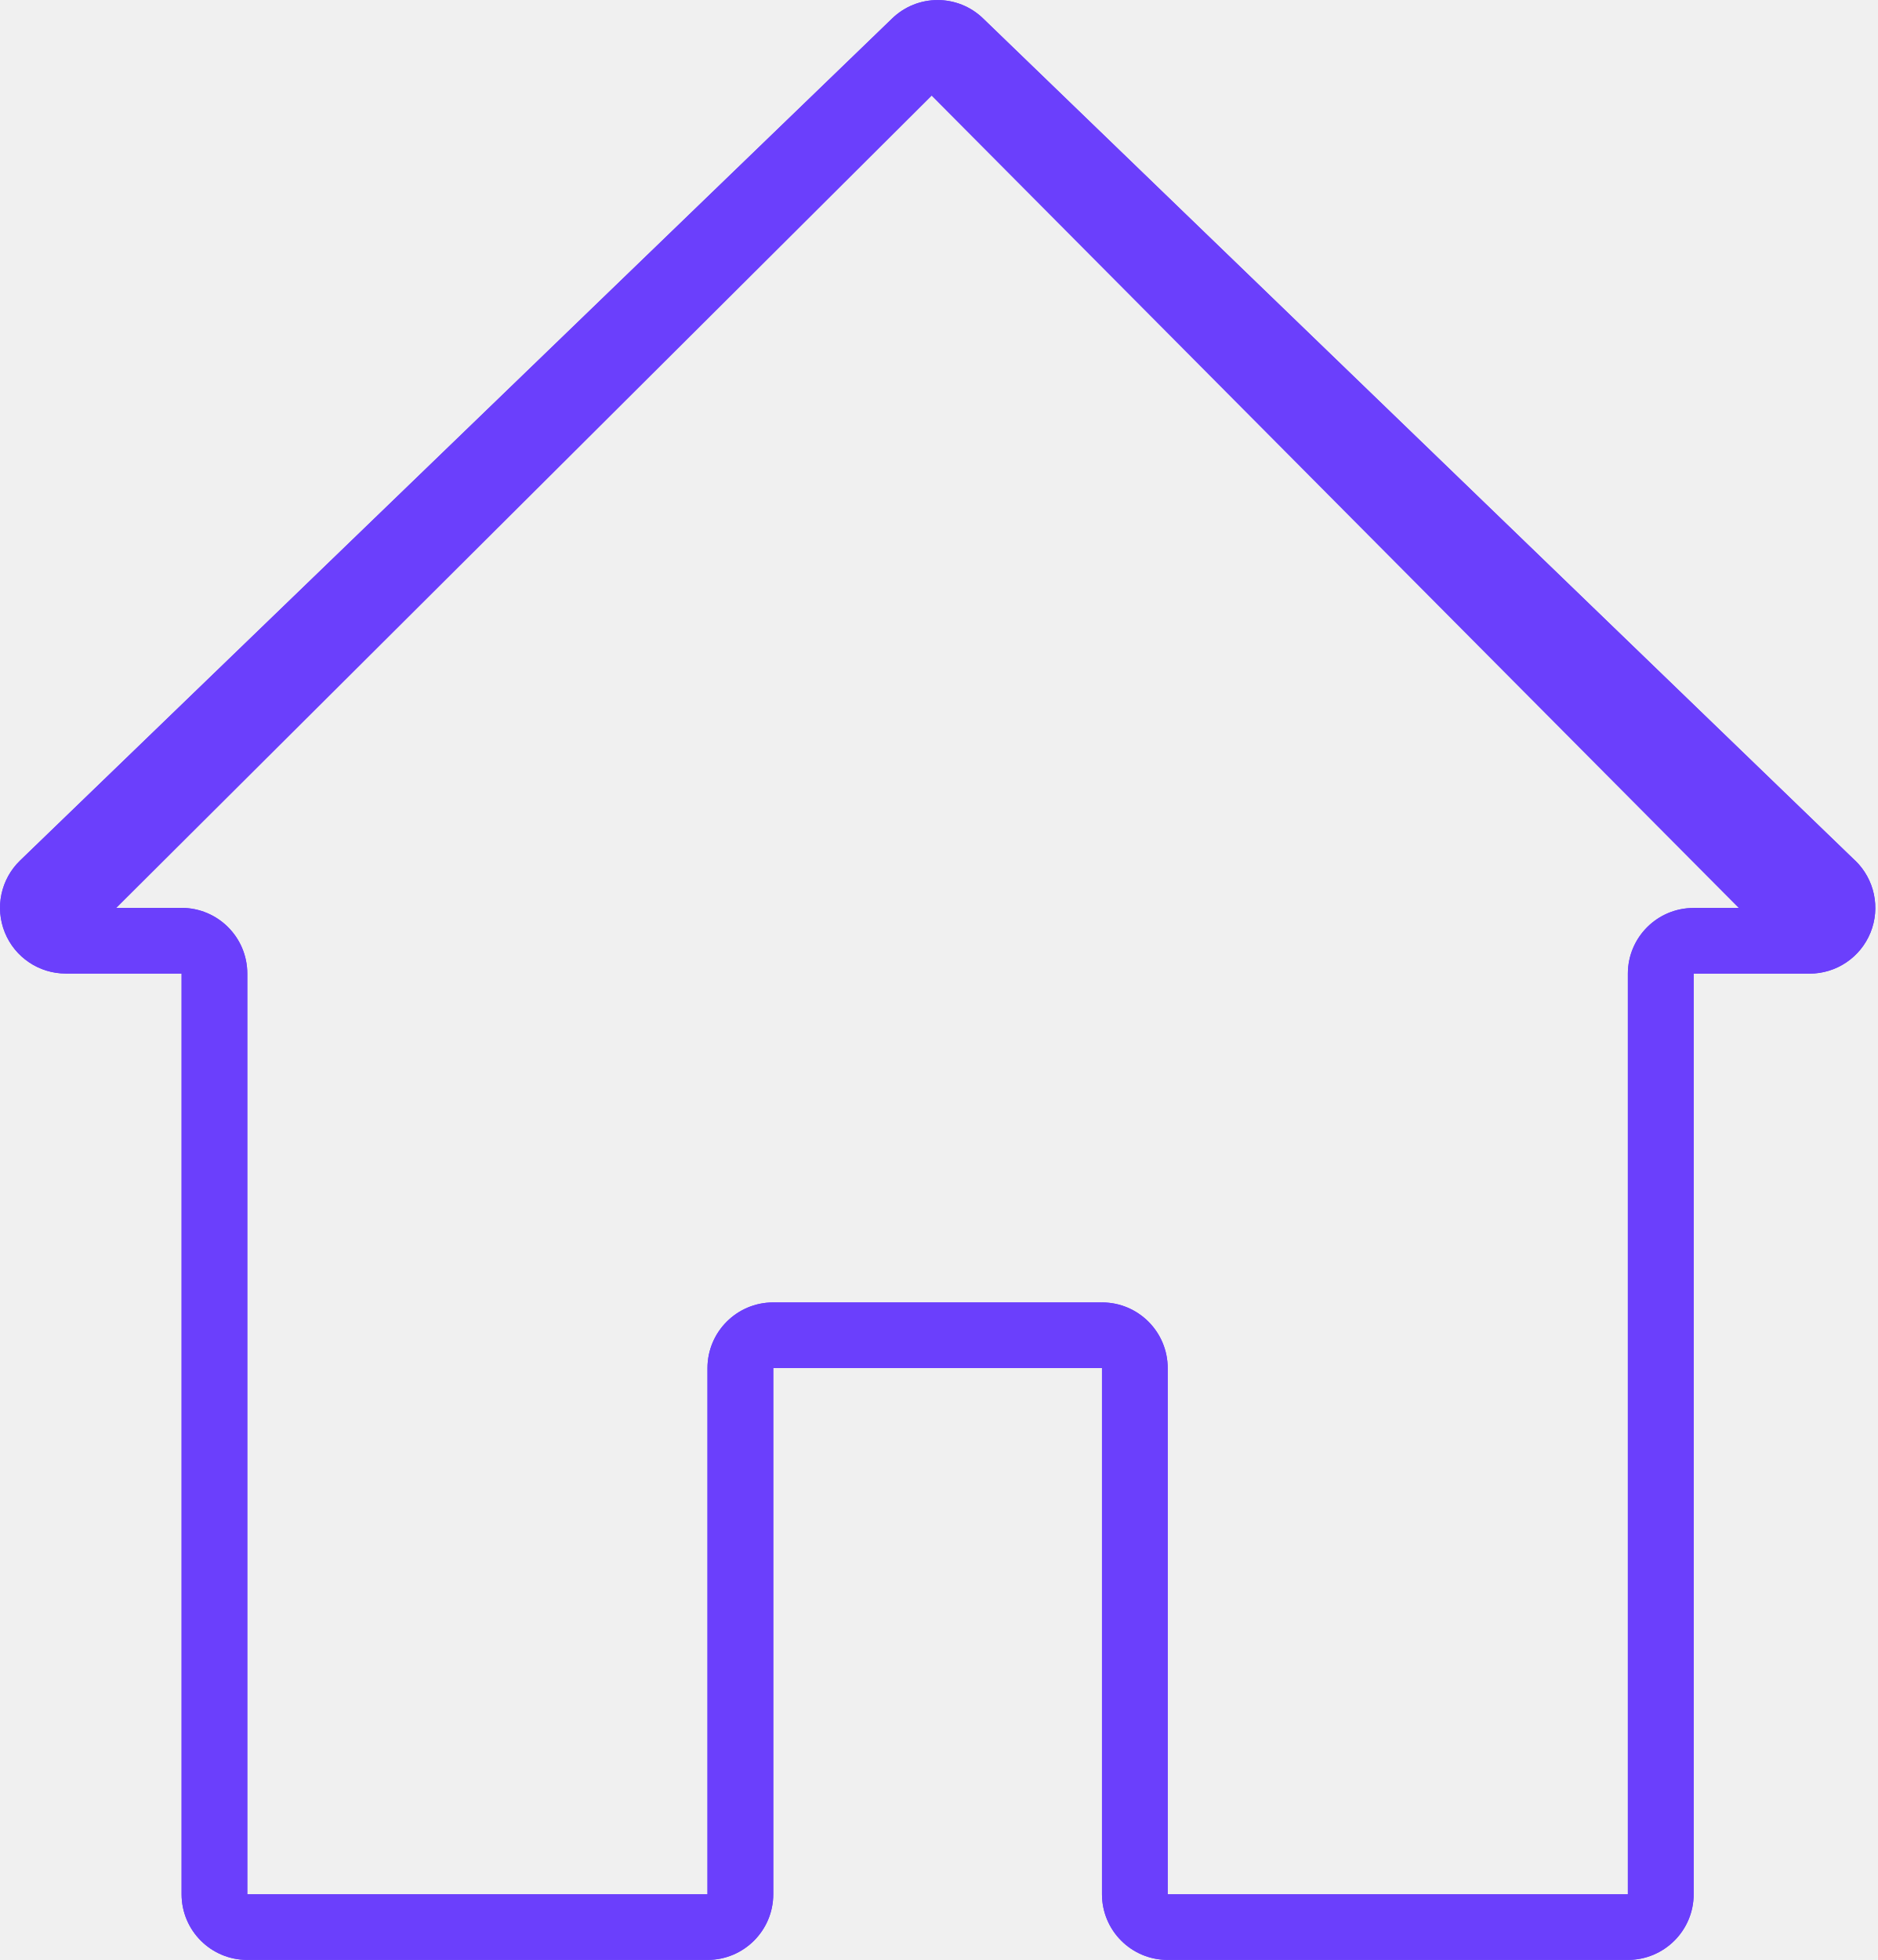
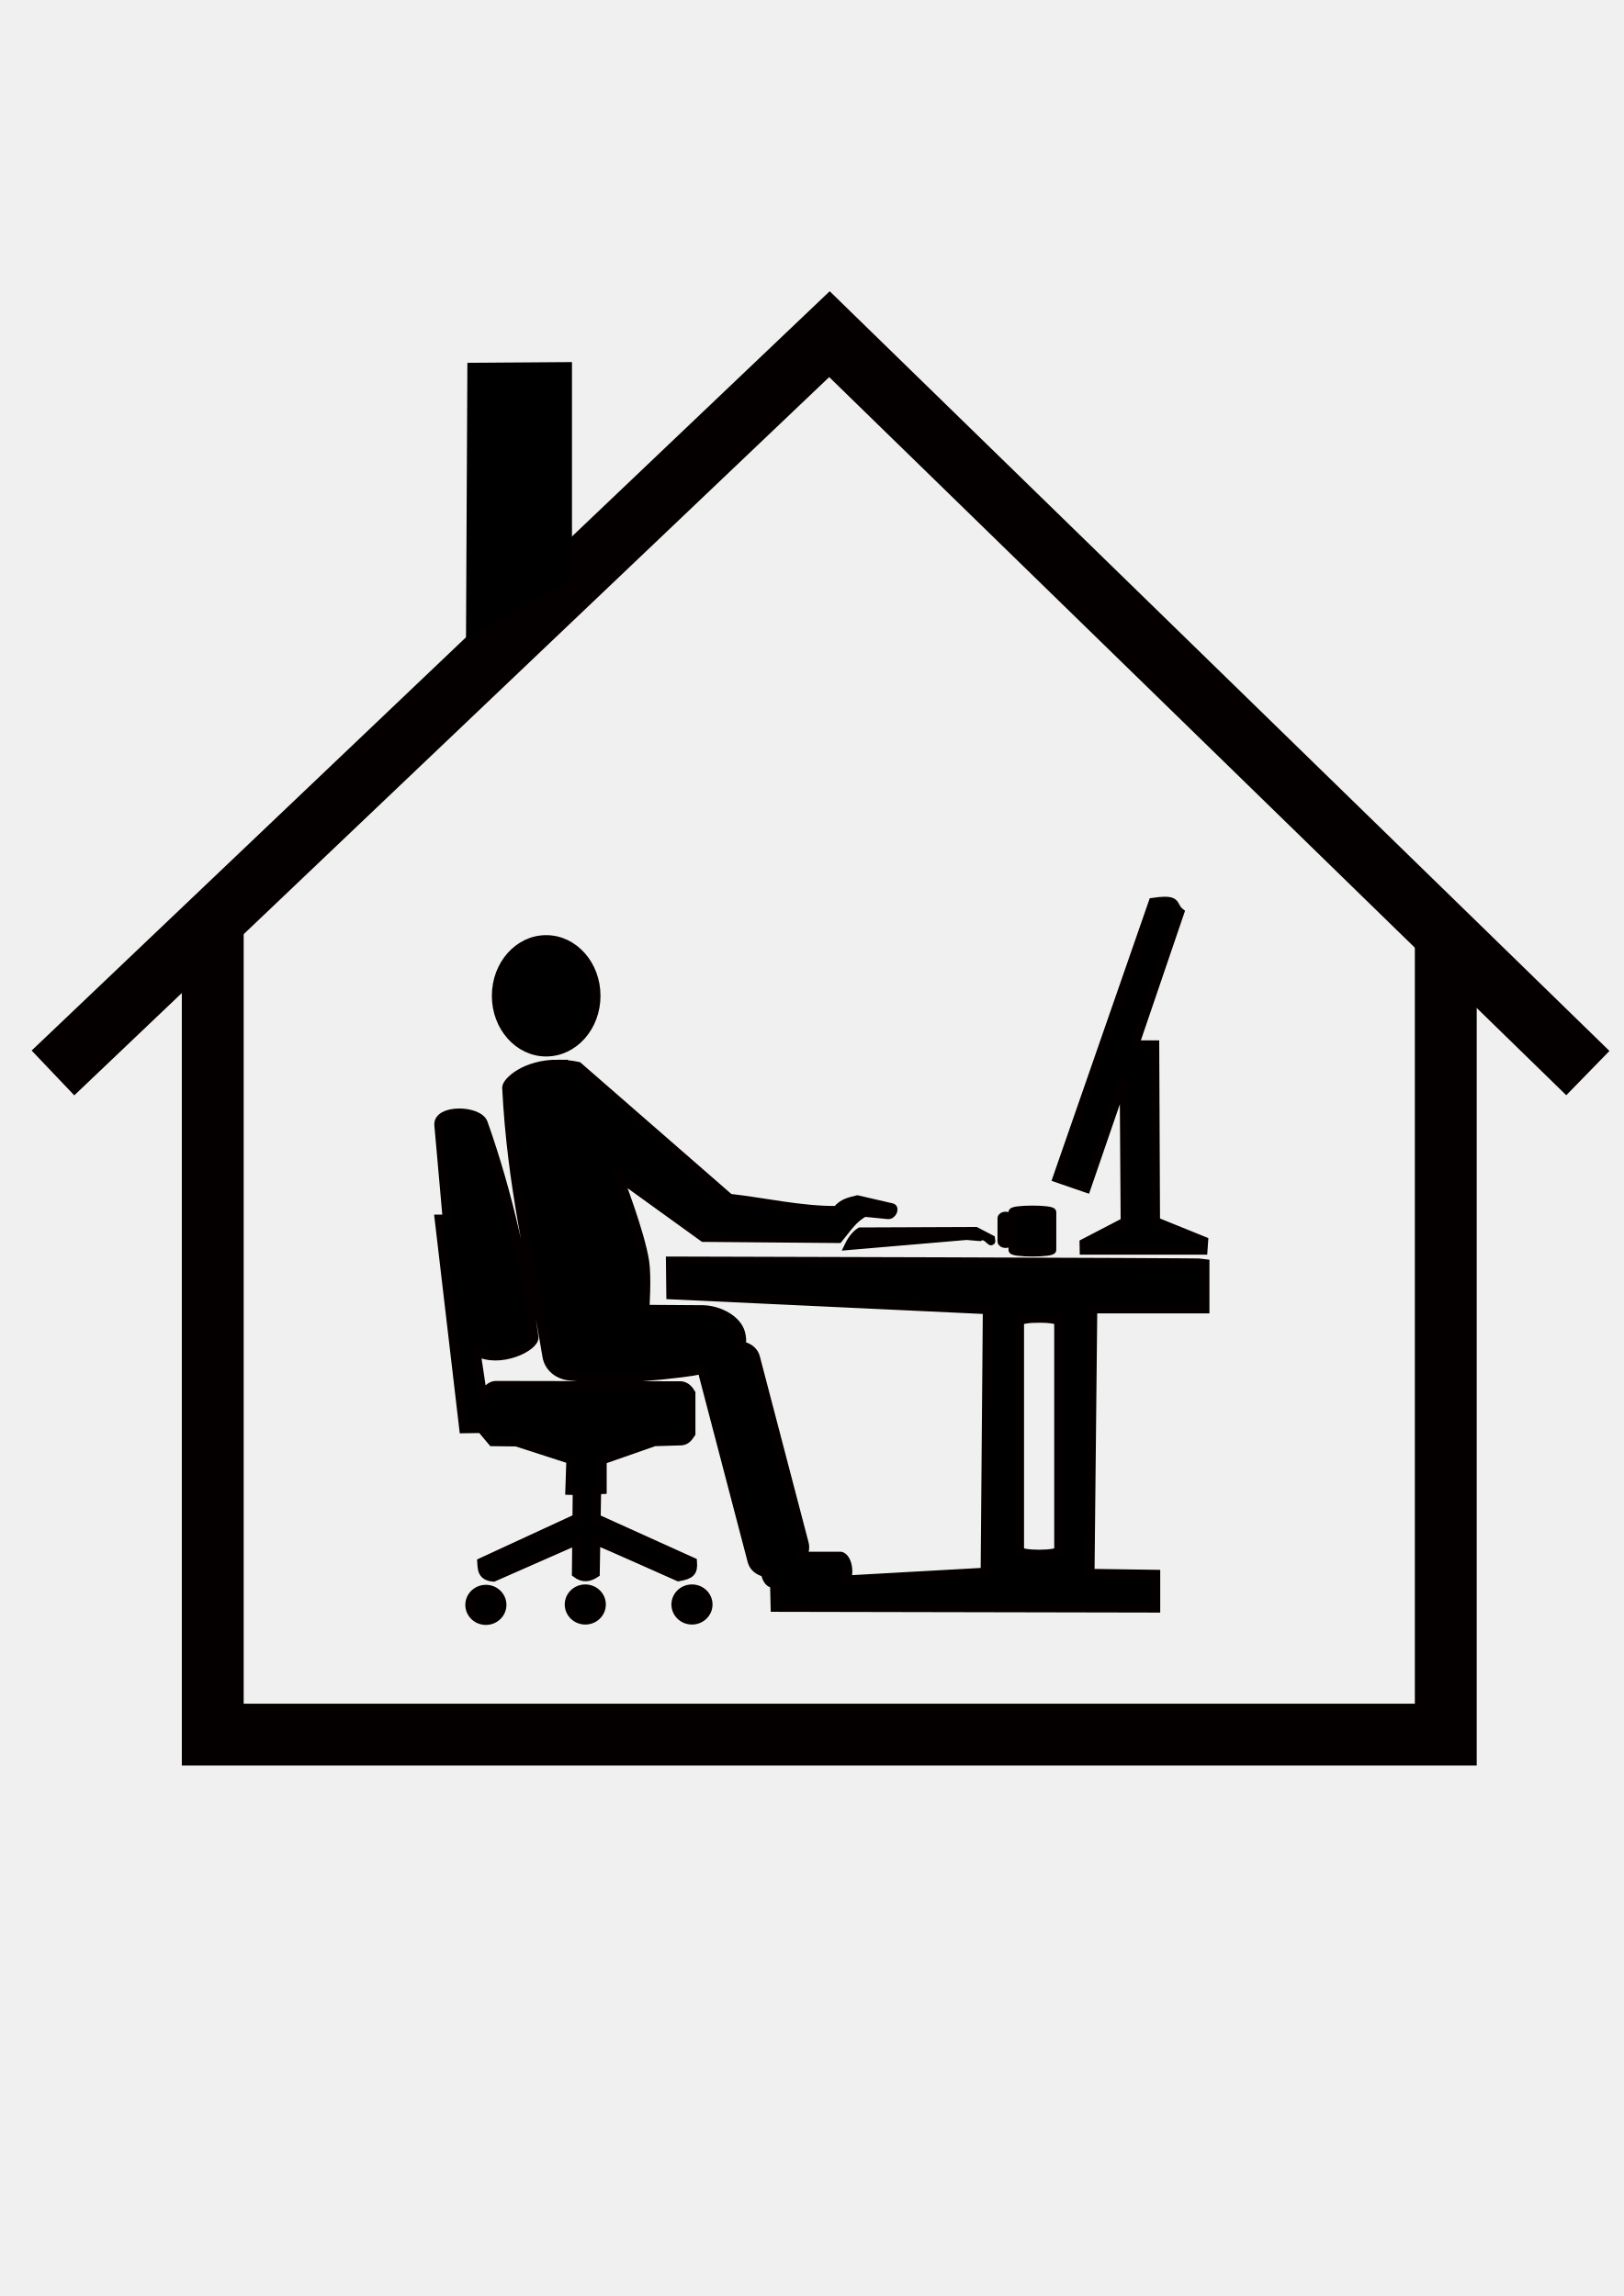
- <svg xmlns="http://www.w3.org/2000/svg" width="23" height="24" fill="none">
-   <mask id="a" fill="#fff">
-     <path d="M22.722 10.538L12.043.228a.801.801 0 00-1.118 0L.246 10.537a.805.805 0 00.56 1.384h1.418v11.273c0 .445.36.805.805.805h5.637c.444 0 .805-.36.805-.805v-6.442h4.026v6.442c0 .445.36.805.805.805h5.636c.445 0 .806-.36.806-.805V11.922h1.419a.805.805 0 00.56-1.384zm-1.979.58a.805.805 0 00-.805.804v11.273h-5.636v-6.442a.805.805 0 00-.805-.805H9.47a.805.805 0 00-.805.805v6.442H3.029V11.922a.805.805 0 00-.805-.805H.806L11.483.807l10.683 10.31h-1.423z" />
-   </mask>
-   <path d="M22.722 10.538L12.043.228a.801.801 0 00-1.118 0L.246 10.537a.805.805 0 00.56 1.384h1.418v11.273c0 .445.36.805.805.805h5.637c.444 0 .805-.36.805-.805v-6.442h4.026v6.442c0 .445.36.805.805.805h5.636c.445 0 .806-.36.806-.805V11.922h1.419a.805.805 0 00.56-1.384zm-1.979.58a.805.805 0 00-.805.804v11.273h-5.636v-6.442a.805.805 0 00-.805-.805H9.47a.805.805 0 00-.805.805v6.442H3.029V11.922a.805.805 0 00-.805-.805H.806L11.483.807l10.683 10.31h-1.423z" fill="#6B3FFC" />
-   <path d="M22.722 10.538l.695-.719-.695.72zM12.043.228l-.698.716.003.003.695-.72zm-1.118 0l.694.719.004-.003-.698-.717zM.246 10.537l.694.72-.694-.72zm1.978 1.384h1v-1h-1v1zm7.247 4.831v-1h-1v1h1zm4.026 0h1v-1h-1v1zm7.247-4.83v-1h-1v1h1zm1.997-.246l.72.695-.72-.695zm-2.803 11.518v1h1v-1h-1zm-5.636 0h-1v1h1v-1zm-5.636 0v1h1v-1h-1zm-5.637 0h-1v1h1v-1zM.805 11.117l-.694-.72-1.781 1.72H.805v-1zM11.484.807l.694-.72-.694-.67-.695.67.695.72zm10.683 10.31v1h2.476l-1.782-1.72-.694.72zm1.25-1.298L12.737-.492 11.349.947l10.68 10.31 1.389-1.438zM12.74-.49a1.801 1.801 0 00-2.514 0L11.623.944a.199.199 0 01-.278 0L12.741-.49zm-2.51-.003L-.45 9.818l1.39 1.44L11.619.946 10.23-.492zM-.45 9.818c-.352.34-.551.81-.551 1.3h2a.195.195 0 01-.06.14l-1.388-1.44zm-.551 1.3c0 .996.808 1.804 1.805 1.804v-2c.108 0 .195.087.195.195h-2zm1.805 1.804h1.42v-2H.804v2zm.42-1v11.273h2V11.922h-2zm0 11.273c0 .997.808 1.805 1.804 1.805v-2c.108 0 .195.087.195.195h-2zM3.028 25h5.637v-2H3.029v2zm5.637 0c.997 0 1.805-.808 1.805-1.805h-2c0-.108.087-.195.195-.195v2zm1.805-1.805v-6.442h-2v6.442h2zm-1-5.442h4.026v-2H9.47v2zm3.026-1v6.442h2v-6.442h-2zm0 6.442c0 .997.808 1.805 1.805 1.805v-2c.108 0 .195.087.195.195h-2zM14.302 25h5.636v-2h-5.636v2zm5.636 0c.997 0 1.806-.808 1.806-1.805h-2c0-.108.087-.195.194-.195v2zm1.806-1.805V11.922h-2v11.273h2zm-1-10.273h1.419v-2h-1.42v2zm1.419 0c.489 0 .957-.198 1.297-.55l-1.438-1.39a.195.195 0 01.14-.06v2zm1.298-.55a1.805 1.805 0 00-.044-2.553l-1.39 1.438a.195.195 0 01-.005-.275l1.439 1.39zm-2.717-2.255c-.997 0-1.806.808-1.806 1.805h2a.195.195 0 01-.194.195v-2zm-1.806 1.805v11.273h2V11.922h-2zm1 10.273h-5.636v2h5.636v-2zm-4.636 1v-6.442h-2v6.442h2zm0-6.442c0-.997-.808-1.805-1.805-1.805v2a.195.195 0 01-.195-.195h2zm-1.805-1.805H9.47v2h4.026v-2zm-4.026 0c-.997 0-1.805.808-1.805 1.805h2a.195.195 0 01-.195.195v-2zm-1.805 1.805v6.442h2v-6.442h-2zm1 5.442H3.029v2h5.637v-2zm-4.637 1V11.922h-2v11.273h2zm0-11.273c0-.997-.808-1.805-1.805-1.805v2a.195.195 0 01-.195-.195h2zm-2.53-.086l10.68-10.31-1.39-1.439L.111 10.397l1.389 1.44zm9.29-10.31l10.683 10.31 1.39-1.438L12.177.088 10.79 1.525zm-8.565 8.591H1.206v2h1.018v-2zm-1.018 0h-.4v2h.4v-2zm20.96 0h-.711v2h.712v-2zm-.711 0h-.711v2h.711v-2z" fill="#6B3FFC" mask="url(#a)" />
-   <rect x=".272" y="11.207" width="15.266" height=".5" rx=".25" transform="rotate(-44.883 .272 11.207)" fill="#C4C4C4" stroke="#6B3FFC" stroke-width=".5" />
-   <rect x="11.762" width="15.344" height="1.075" rx=".537" transform="rotate(45.177 11.762 0)" fill="#6B3FFC" />
+ <svg viewBox="0 0 210 297" version="1.1" id="svg827">
+   <defs id="defs821" />
+   <g id="layer1">
+     <path style="fill:none;stroke:#050000;stroke-width:8;stroke-linecap:butt;stroke-linejoin:miter;stroke-miterlimit:4;stroke-dasharray:none;stroke-opacity:1" d="M 27.515,119.978 V 224.382 H 186.989 V 120.105" id="path1383" />
+     <path style="fill:none;stroke:#050000;stroke-width:8;stroke-linecap:butt;stroke-linejoin:miter;stroke-miterlimit:4;stroke-dasharray:none;stroke-opacity:1" d="M 6.849,138.792 107.276,43.226 205.364,138.809" id="path1385" />
+     <path style="fill:#000000;fill-opacity:1;stroke:#050000;stroke-width:3.995;stroke-linecap:butt;stroke-linejoin:miter;stroke-miterlimit:4;stroke-dasharray:none;stroke-opacity:1" d="m 569.271,440.414 c -1.428,0.011 -3.291,0.178 -5.758,0.533 l -46.969,135.129 14.568,5.02 18.213,-52.977 0.475,69.127 -20.096,10.447 0.066,3.699 h 58.473 l 0.34,-4.783 -23.537,-9.529 -0.383,-86.432 h -9.777 l 22.047,-64.686 c -3.462,-2.775 -1.474,-5.601 -7.662,-5.549 z m -302.289,18.779 c -13.562,-6.8e-4 -24.556,12.383 -24.557,27.662 2.1e-4,15.279 10.995,27.665 24.557,27.664 13.561,-6.4e-4 24.553,-12.386 24.553,-27.664 -1.9e-4,-15.278 -10.992,-27.661 -24.553,-27.662 z m 5.918,60.877 c -16.287,-0.112 -25.578,8.766 -25.426,11.768 2.489,49.01 11.953,84.943 19.668,131.242 0.972,5.833 5.951,9.382 11.369,9.842 12.942,1.099 27.443,1.843 54.59,-1.535 3.562,-0.443 7.038,-0.976 10.299,-1.65 -0.07,0.853 -0.019,1.702 0.197,2.527 l 23.844,91.051 c 0.761,2.905 3.22,4.887 6.482,5.666 0.547,3.004 2.066,5.235 3.734,5.234 h 0.803 l -0.047,0.002 0.289,11.805 186.441,0.371 V 769.477 l -32.111,-0.465 1.342,-128.902 h 54.828 v -22.77 c -1.15,-0.372 -261.689,-1.021 -261.689,-1.021 l 0.193,16.914 154.713,7.25 -1.055,127.973 -67.484,3.777 c 0.567,-1.228 0.859,-2.931 0.742,-4.822 -0.232,-3.758 -1.984,-6.782 -3.93,-6.781 l -18.225,0.01 c 1.014,-1.99 1.361,-4.099 0.844,-6.074 l -23.846,-91.049 c -0.798,-3.048 -3.471,-5.076 -6.975,-5.768 0.401,-1.791 0.345,-3.813 -0.277,-6.113 -1.773,-6.551 -10.426,-11.256 -18.404,-11.523 l -28.375,-0.188 c 0,0 1.069,-15.487 -0.096,-23.105 -2.177,-14.244 -12.746,-41.393 -12.746,-41.393 l 41.217,29.74 66.143,0.557 c 3.885,-4.644 7.107,-10.02 12.652,-12.824 l 11.311,1.113 c 2.345,0.353 3.732,-3.339 2.109,-3.715 l -16.871,-3.904 c -3.647,0.906 -7.379,1.546 -10.162,5.205 -17.446,0.131 -34.892,-3.967 -52.338,-5.949 l -74,-64.496 c -3.48,-0.732 -6.738,-1.061 -9.754,-1.082 z m -48.707,23.879 c -5.318,0.075 -10.247,2.019 -9.881,6.135 l 4.066,45.738 h -3.932 l 12.064,102.912 8.678,-0.133 5.422,6.441 11.793,0.131 26.438,8.545 -0.504,15.123 3.619,0.121 -0.133,13.281 -0.178,-0.006 -46.361,21.422 c 0.208,3.47 0.058,7.127 5.963,7.623 l 40.463,-17.807 -0.16,15.836 c 3.58,2.74 6.68,1.939 9.625,0 l 0.262,-15.787 0.377,0.016 c 1.356,0.394 39.824,17.557 39.824,17.557 5.966,-1.067 7.497,-2.337 7.078,-7.568 l -46.225,-20.896 -0.873,-0.031 0.234,-14.033 2.711,-0.131 v -14.525 l 25.35,-8.869 13.15,-0.395 c 2.549,-0.214 3.699,-2.028 4.879,-3.811 v -19.717 c -1.116,-1.865 -2.495,-3.42 -4.879,-3.811 l -90.963,-0.16 c -2.777,0.237 -4.281,2.633 -6.1,4.496 l -3.117,-20.766 c 11.209,6.409 29.023,-2.298 28.332,-7.229 -4.753,-33.915 -12.358,-69.493 -24.807,-104.619 -1.192,-3.363 -6.899,-5.159 -12.217,-5.084 z m 280.465,47.461 c -5.364,0 -9.682,0.54 -9.682,1.209 v 18.494 c 0,0.669 4.318,1.209 9.682,1.209 5.364,0 9.68,-0.54 9.68,-1.209 v -18.494 c 0,-0.669 -4.316,-1.209 -9.68,-1.209 z m -13.086,2.973 c -1.089,0 -1.965,0.54 -1.965,1.209 v 11.34 c 0,0.669 0.876,1.209 1.965,1.209 1.089,0 1.965,-0.54 1.965,-1.209 V 595.592 c 0,-0.669 -0.876,-1.209 -1.965,-1.209 z m -14.578,7.486 -56.547,0.23 c -1.97,1.239 -3.955,3.483 -5.668,7.049 l 57.688,-4.938 6.408,0.541 c 3.557,-1.968 6.283,4.564 5.598,1.021 z m 30.953,42.793 c 5.194,0 9.375,0.698 9.375,1.564 v 111.873 c 0,0.866 -4.181,1.562 -9.375,1.562 -5.194,0 -9.375,-0.696 -9.375,-1.562 V 646.227 c 0,-0.866 4.181,-1.564 9.375,-1.564 z m -221.842,131.971 c -4.447,0 -8.053,3.497 -8.053,7.809 5.1e-4,4.311 3.606,7.805 8.053,7.805 4.447,0 8.05,-3.494 8.051,-7.805 7.4e-4,-4.312 -3.603,-7.809 -8.051,-7.809 z m 52.145,0 c -4.447,0 -8.053,3.497 -8.053,7.809 5.1e-4,4.311 3.606,7.805 8.053,7.805 4.447,0 8.052,-3.494 8.053,-7.805 7.4e-4,-4.312 -3.605,-7.809 -8.053,-7.809 z m -100.744,0.188 c -4.447,0 -8.052,3.494 -8.053,7.805 -7.1e-4,4.312 3.605,7.809 8.053,7.809 4.447,0 8.053,-3.497 8.053,-7.809 -5.1e-4,-4.311 -3.606,-7.805 -8.053,-7.805 z" transform="scale(0.2645833)" id="path1397" />
+     <path style="fill:#000000;fill-opacity:1;stroke:#000000;stroke-width:0.297px;stroke-linecap:butt;stroke-linejoin:miter;stroke-opacity:1" d="m 60.597,47.08 13.231,-0.094 v 27.828 l -13.41,7.749 z" id="path1460" />
+   </g>
</svg>
